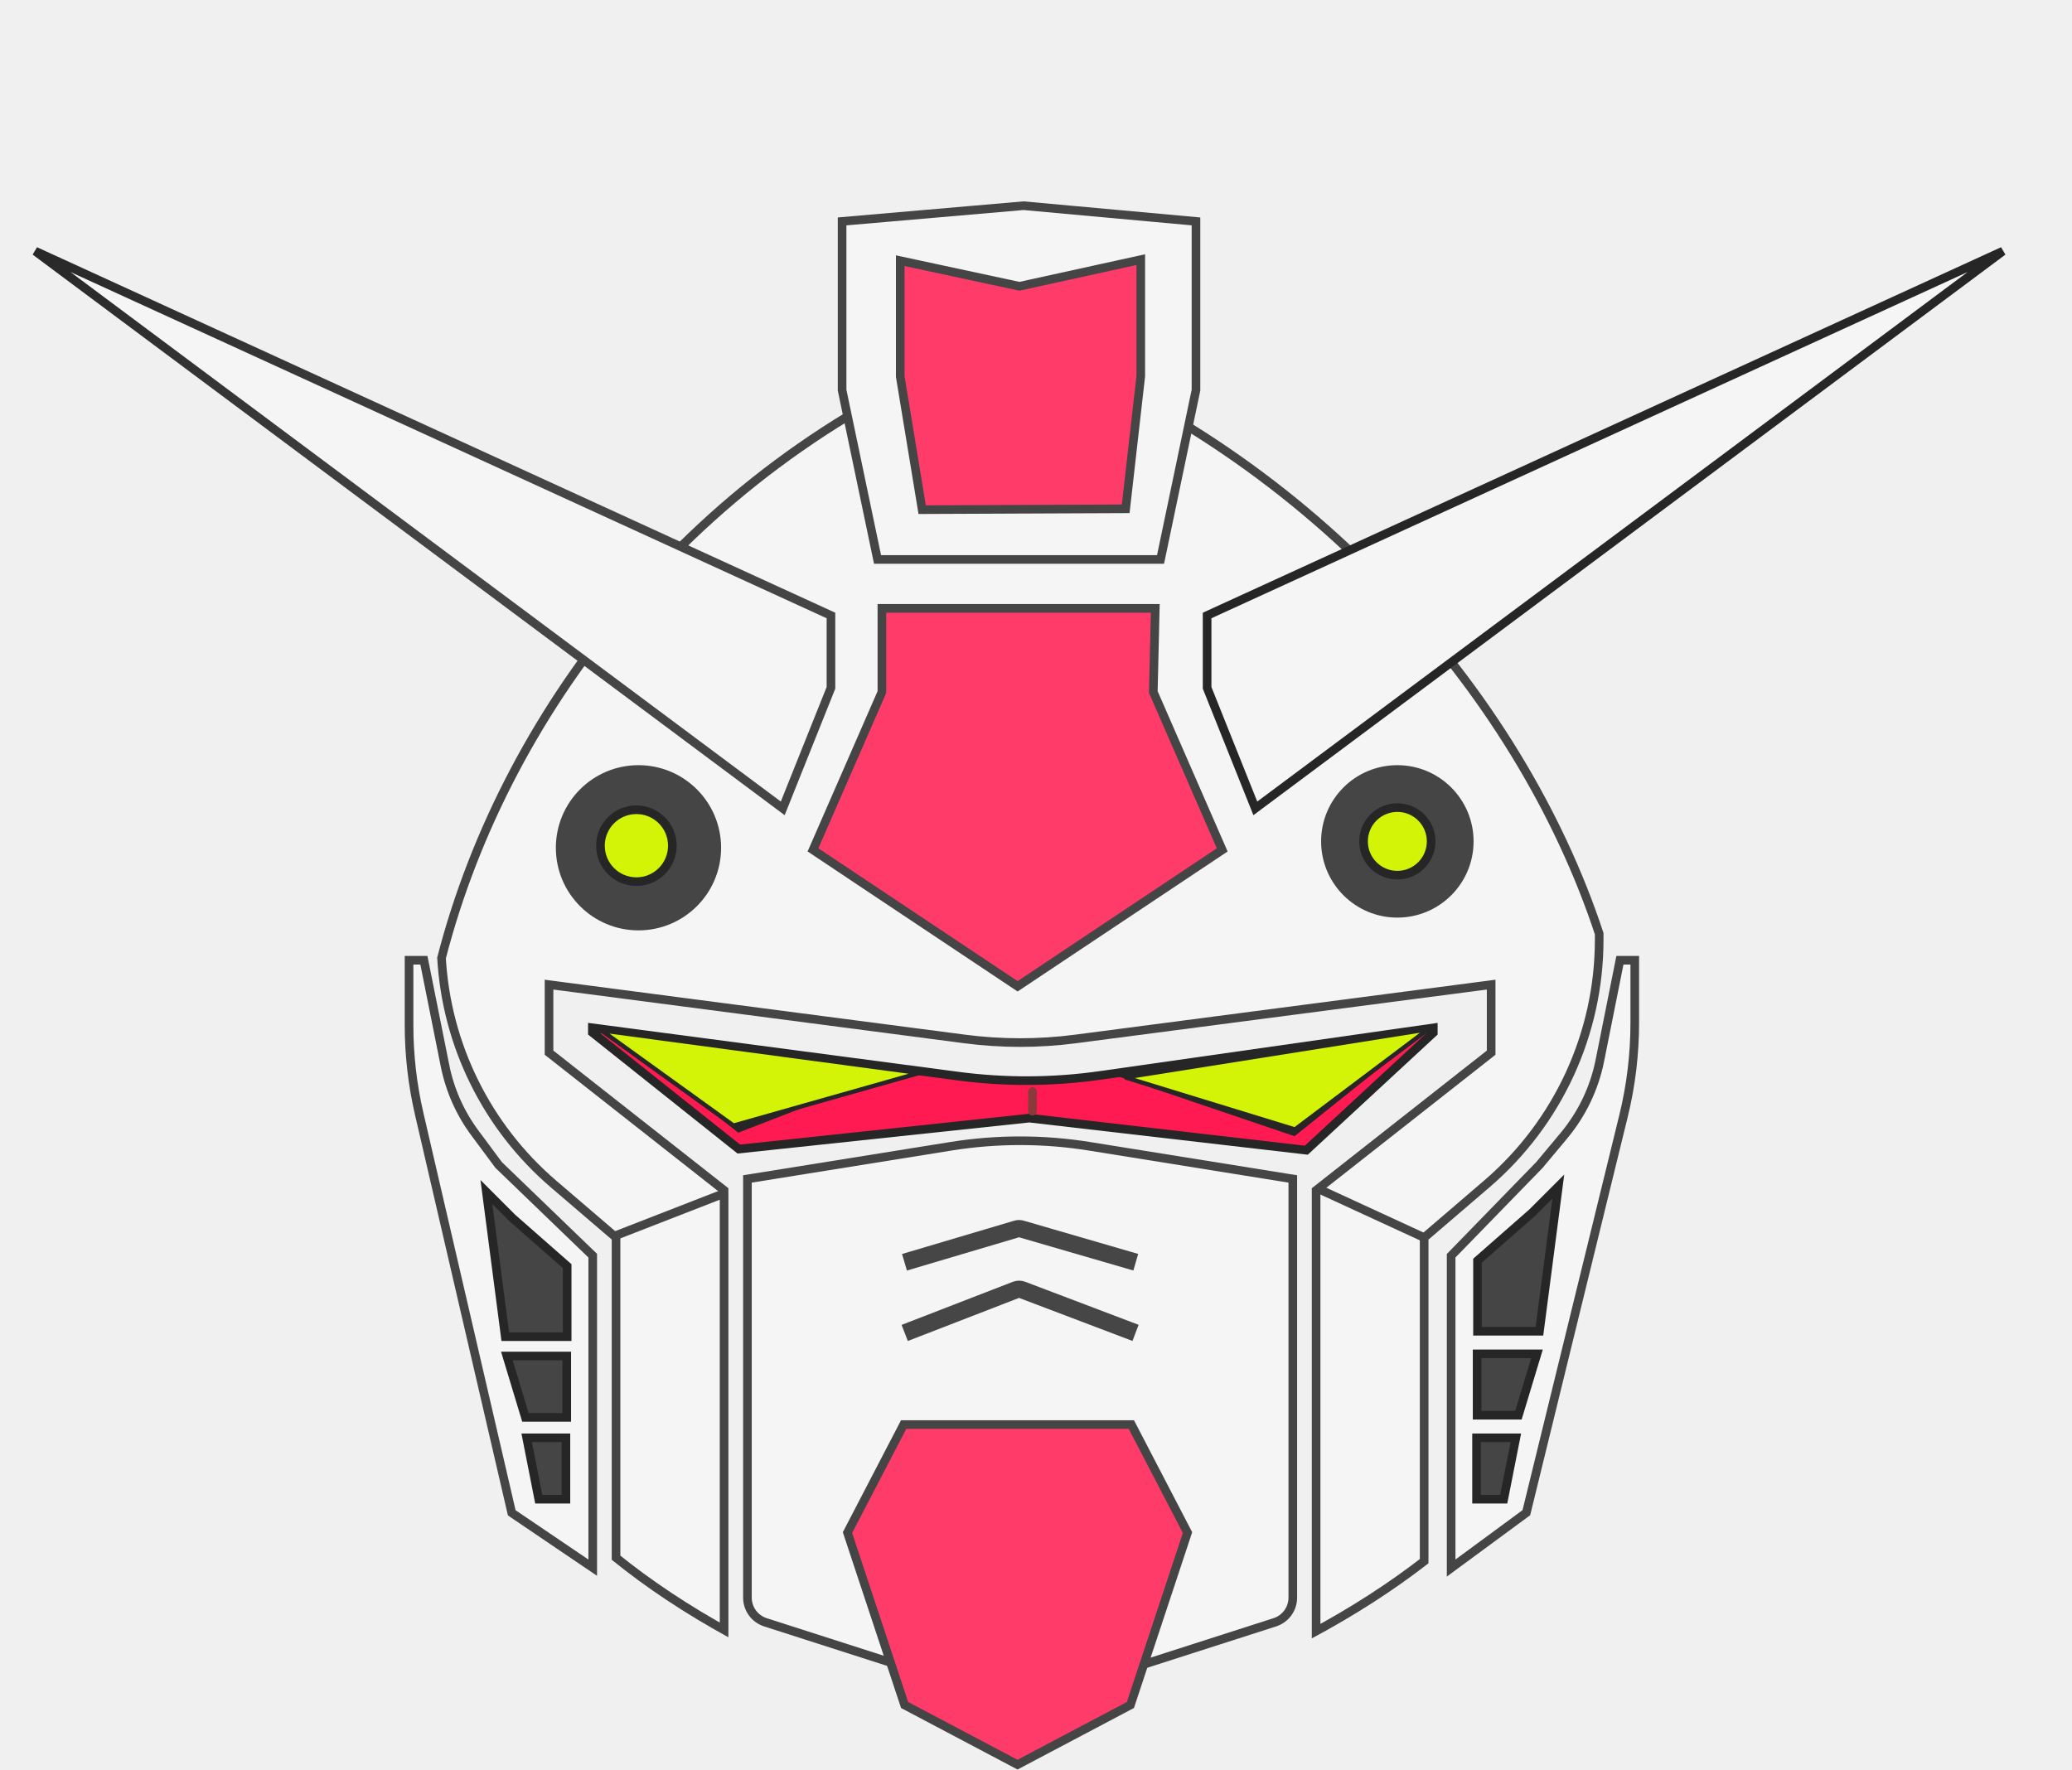
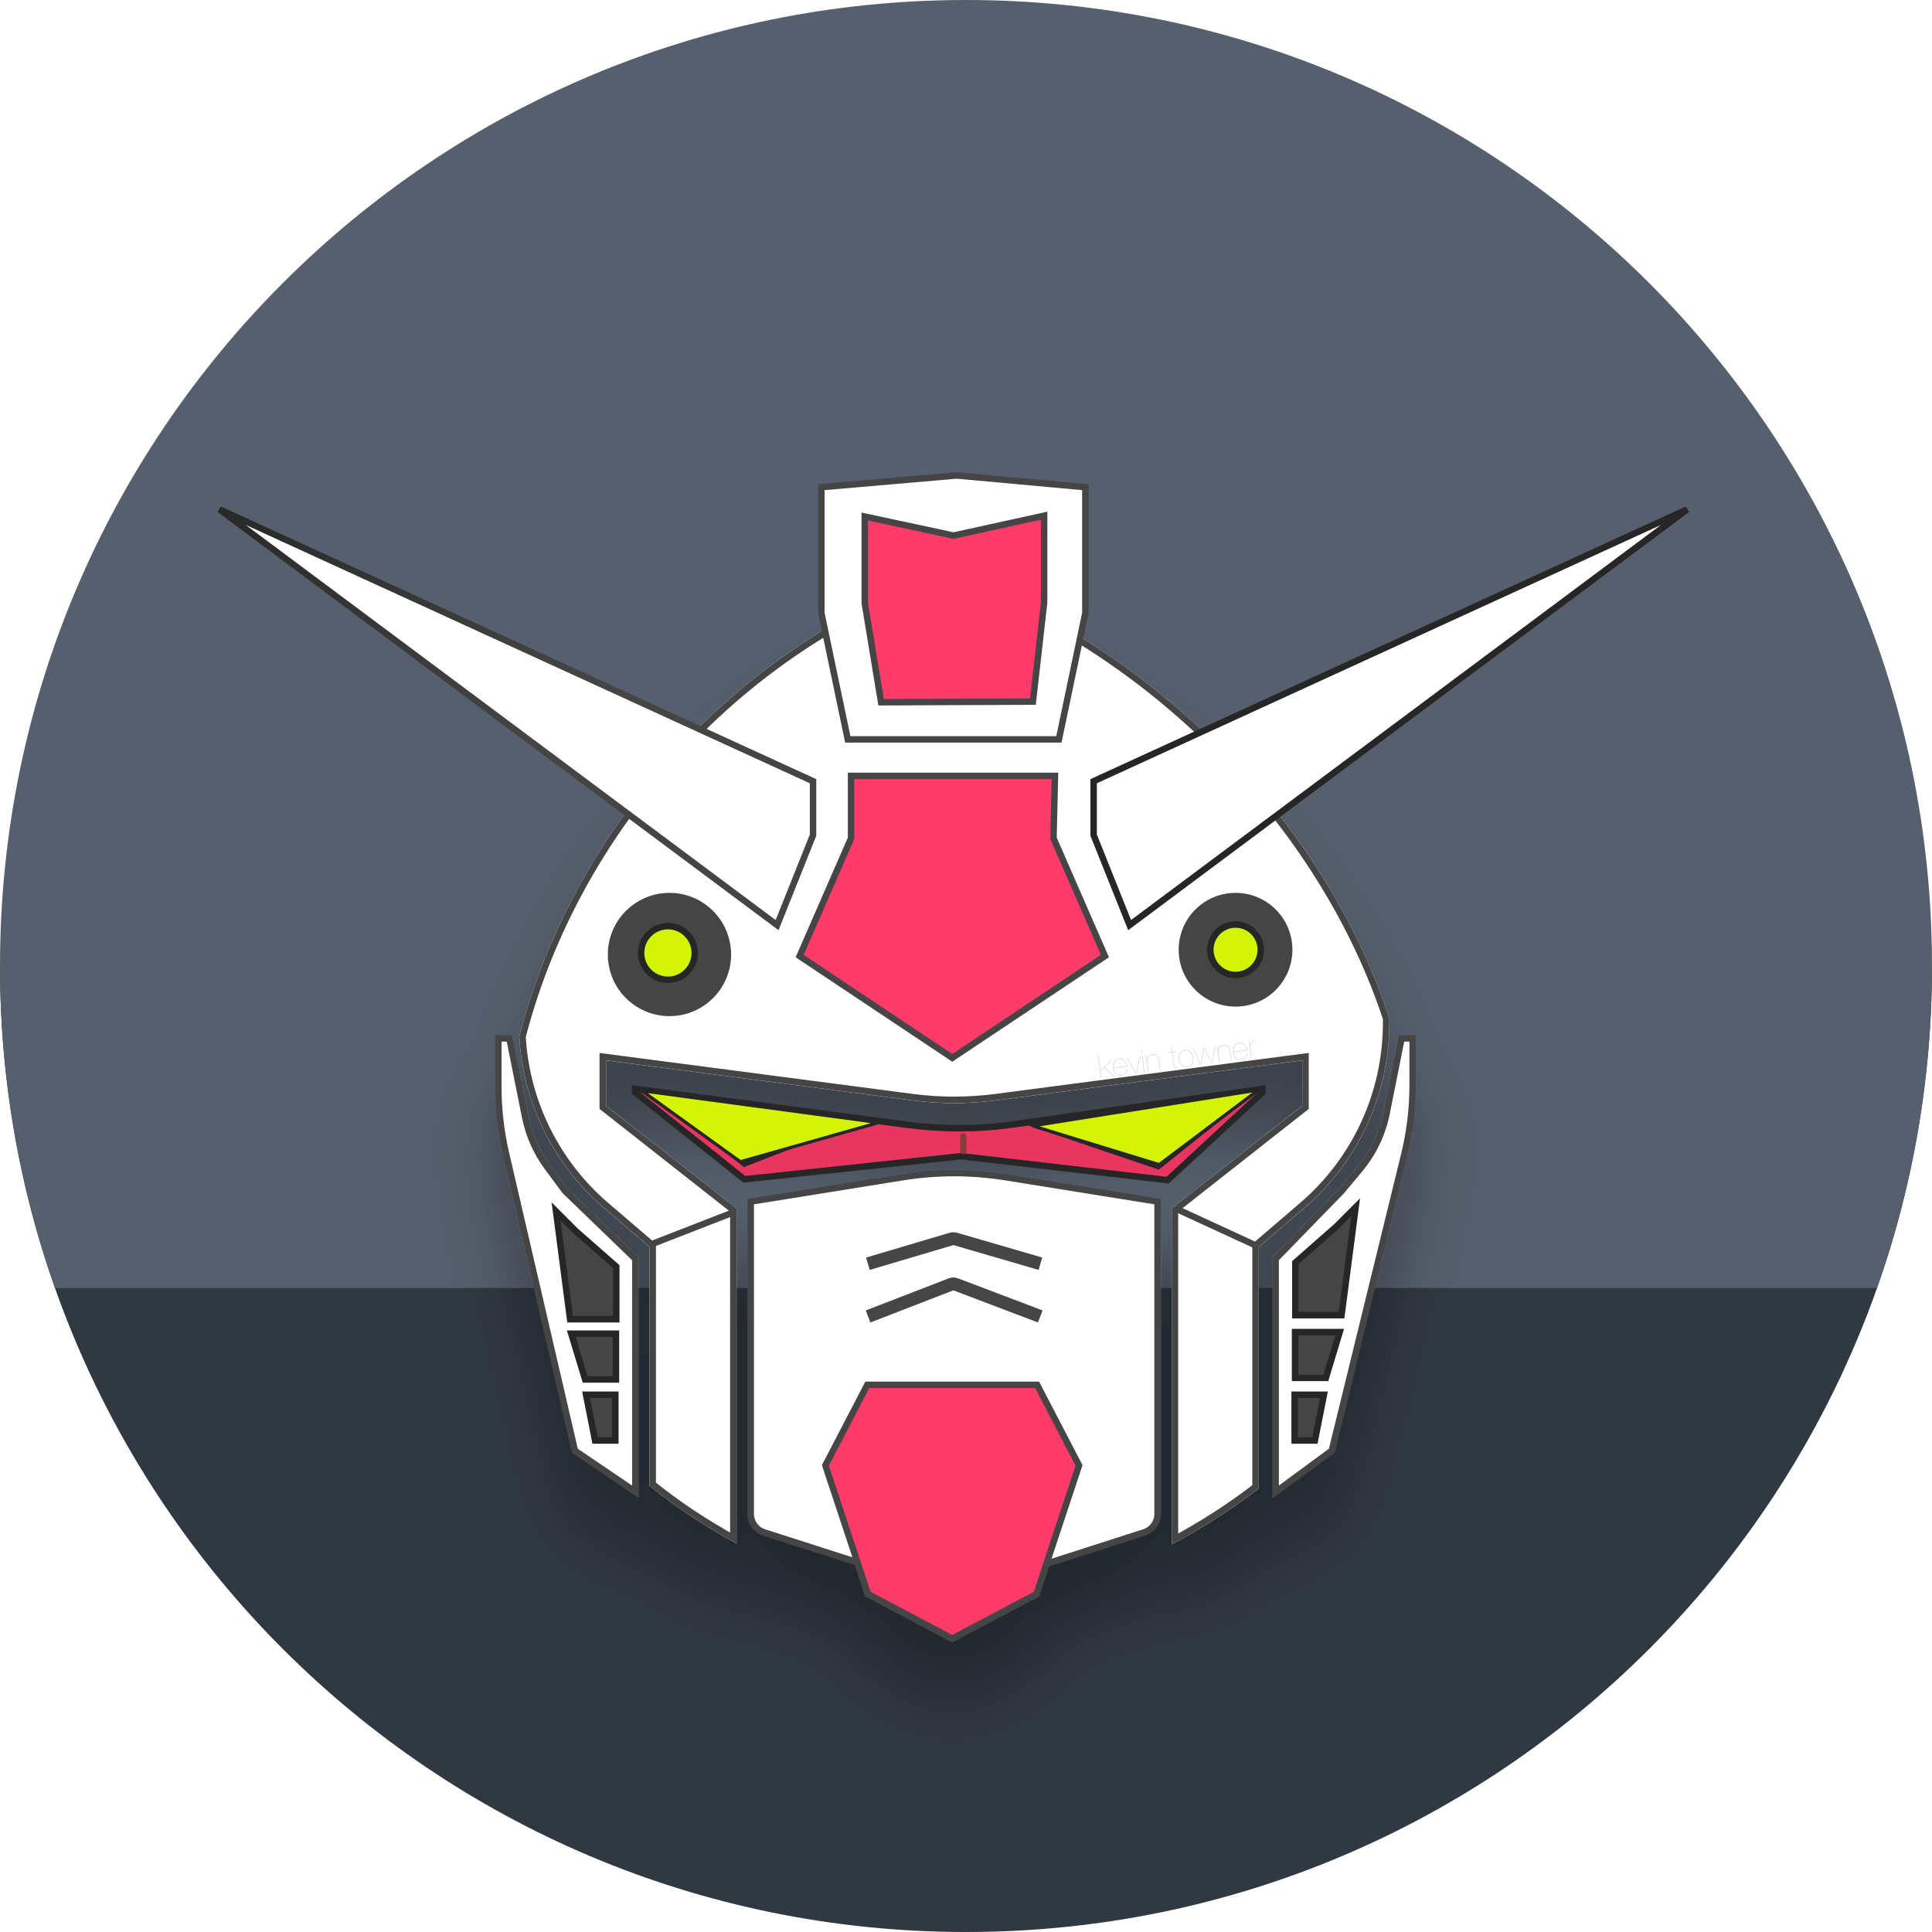
- <svg xmlns="http://www.w3.org/2000/svg" width="48" height="41" viewBox="0 0 48 41" fill="none">
-   <mask id="path-1-inside-1" fill="white">
-     <path fill-rule="evenodd" clip-rule="evenodd" d="M37.147 21.618V21.771C37.147 23.977 36.183 26.072 34.508 27.508L33.092 28.722V35.672V36.222C32.289 36.847 31.388 37.427 30.389 37.962V27.531L34.444 24.342V22.928L24.928 24.172C24.067 24.285 23.196 24.285 22.335 24.172L12.819 22.928V24.342L16.874 27.531V37.936C15.868 37.385 14.967 36.786 14.171 36.14V35.671V28.72L12.755 27.507C11.186 26.162 10.241 24.238 10.128 22.187C11.634 16.32 16.186 10.361 23.361 7.752C30.303 10.277 35.281 15.938 37.147 21.618Z" />
-   </mask>
-   <path fill-rule="evenodd" clip-rule="evenodd" d="M37.147 21.618V21.771C37.147 23.977 36.183 26.072 34.508 27.508L33.092 28.722V35.672V36.222C32.289 36.847 31.388 37.427 30.389 37.962V27.531L34.444 24.342V22.928L24.928 24.172C24.067 24.285 23.196 24.285 22.335 24.172L12.819 22.928V24.342L16.874 27.531V37.936C15.868 37.385 14.967 36.786 14.171 36.14V35.671V28.72L12.755 27.507C11.186 26.162 10.241 24.238 10.128 22.187C11.634 16.32 16.186 10.361 23.361 7.752C30.303 10.277 35.281 15.938 37.147 21.618Z" fill="#F5F5F5" />
-   <path d="M37.147 21.618H37.347V21.586L37.337 21.555L37.147 21.618ZM34.508 27.508L34.378 27.356L34.378 27.356L34.508 27.508ZM33.092 28.722L32.962 28.57L32.892 28.63V28.722H33.092ZM33.092 36.222L33.215 36.38L33.292 36.32V36.222H33.092ZM30.389 37.962H30.189V38.297L30.484 38.139L30.389 37.962ZM30.389 27.531L30.266 27.373L30.189 27.433V27.531H30.389ZM34.444 24.342L34.568 24.499L34.644 24.439V24.342H34.444ZM34.444 22.928H34.644V22.7L34.418 22.73L34.444 22.928ZM24.928 24.172L24.902 23.974L24.902 23.974L24.928 24.172ZM22.335 24.172L22.309 24.371L22.309 24.371L22.335 24.172ZM12.819 22.928L12.845 22.73L12.619 22.7V22.928H12.819ZM12.819 24.342H12.619V24.439L12.696 24.499L12.819 24.342ZM16.874 27.531H17.074V27.433L16.997 27.373L16.874 27.531ZM16.874 37.936L16.778 38.111L17.074 38.273V37.936H16.874ZM14.171 36.14H13.971V36.235L14.045 36.295L14.171 36.14ZM14.171 28.72H14.371V28.628L14.301 28.568L14.171 28.72ZM12.755 27.507L12.625 27.659L12.625 27.659L12.755 27.507ZM10.128 22.187L9.934 22.138L9.926 22.168L9.928 22.198L10.128 22.187ZM23.361 7.752L23.429 7.564L23.361 7.539L23.292 7.564L23.361 7.752ZM36.947 21.618V21.771H37.347V21.618H36.947ZM36.947 21.771C36.947 23.918 36.009 25.959 34.378 27.356L34.639 27.66C36.358 26.186 37.347 24.035 37.347 21.771H36.947ZM34.378 27.356L32.962 28.57L33.223 28.873L34.639 27.66L34.378 27.356ZM32.892 28.722V35.672H33.292V28.722H32.892ZM32.892 35.672V36.222H33.292V35.672H32.892ZM32.969 36.064C32.176 36.682 31.285 37.256 30.295 37.786L30.484 38.139C31.491 37.599 32.402 37.013 33.215 36.38L32.969 36.064ZM30.589 37.962V27.531H30.189V37.962H30.589ZM30.513 27.688L34.568 24.499L34.32 24.185L30.266 27.373L30.513 27.688ZM34.644 24.342V22.928H34.244V24.342H34.644ZM34.418 22.73L24.902 23.974L24.954 24.371L34.47 23.126L34.418 22.73ZM24.902 23.974C24.059 24.084 23.204 24.084 22.361 23.974L22.309 24.371C23.187 24.486 24.076 24.486 24.954 24.371L24.902 23.974ZM22.361 23.974L12.845 22.73L12.793 23.126L22.309 24.371L22.361 23.974ZM12.619 22.928V24.342H13.019V22.928H12.619ZM12.696 24.499L16.75 27.688L16.997 27.373L12.943 24.185L12.696 24.499ZM16.674 27.531V37.936H17.074V27.531H16.674ZM16.97 37.76C15.973 37.214 15.083 36.623 14.297 35.985L14.045 36.295C14.851 36.95 15.762 37.555 16.778 38.111L16.97 37.76ZM14.371 36.14V35.671H13.971V36.14H14.371ZM14.371 35.671V28.72H13.971V35.671H14.371ZM14.301 28.568L12.885 27.355L12.625 27.659L14.041 28.872L14.301 28.568ZM12.885 27.355C11.358 26.046 10.438 24.173 10.327 22.176L9.928 22.198C10.044 24.304 11.014 26.278 12.625 27.659L12.885 27.355ZM10.321 22.237C11.813 16.428 16.322 10.524 23.429 7.94L23.292 7.564C16.05 10.198 11.455 16.212 9.934 22.138L10.321 22.237ZM23.292 7.94C30.176 10.443 35.11 16.057 36.957 21.68L37.337 21.555C35.453 15.818 30.431 10.11 23.429 7.564L23.292 7.94Z" fill="#454545" mask="url(#path-1-inside-1)" />
-   <path d="M17.399 27.303L17.315 27.316V27.401V37.017C17.315 37.278 17.483 37.509 17.732 37.589L23.601 39.473L23.632 39.483L23.663 39.473L29.532 37.589C29.781 37.509 29.949 37.278 29.949 37.017V27.401V27.316L29.865 27.303L25.233 26.559C24.172 26.389 23.092 26.389 22.031 26.559L17.399 27.303Z" fill="#F5F5F5" stroke="#454545" stroke-width="0.2" />
-   <path d="M26.209 33.007L27.51 35.51L26.187 39.505L23.572 40.887L20.956 39.505L19.633 35.51L20.934 33.007L23.572 33.007L26.209 33.007Z" fill="#FF3B6A" stroke="#454545" stroke-width="0.2" />
-   <path d="M21.145 29.19L23.551 28.476C23.587 28.465 23.627 28.465 23.663 28.476L26.119 29.19" stroke="#464646" stroke-width="0.4" stroke-linecap="square" />
-   <path d="M21.145 30.812L23.536 29.886C23.582 29.869 23.633 29.868 23.679 29.886L26.119 30.812" stroke="#464646" stroke-width="0.4" stroke-linecap="square" />
-   <path d="M13.731 29.137V29.094L13.7 29.064L11.552 26.993L11.003 26.254C10.659 25.791 10.422 25.258 10.309 24.692L9.836 22.329L9.82 22.249H9.738H9.576H9.476V22.349V23.752C9.476 24.444 9.555 25.133 9.711 25.807L11.846 35.013L11.855 35.051L11.887 35.074L13.574 36.217L13.731 36.323V36.135V29.137Z" fill="#F5F5F5" stroke="#454545" stroke-width="0.2" />
-   <path d="M12.172 32.841L11.742 31.419H13.129V32.841H12.172Z" fill="#454545" stroke="#262626" stroke-width="0.2" />
-   <path d="M11.705 30.971L11.268 27.62L11.871 28.223L11.871 28.223L11.876 28.227L12.524 28.797L13.139 29.337V30.971H11.705Z" fill="#454545" stroke="#262626" stroke-width="0.2" />
-   <path d="M12.481 34.737L12.201 33.315H13.11V34.737H12.481Z" fill="#454545" stroke="#262626" stroke-width="0.2" />
-   <path d="M33.617 29.137V29.096L33.645 29.067L35.663 26.992L36.233 26.309C36.649 25.809 36.934 25.214 37.062 24.576L37.511 22.329L37.527 22.249H37.609H37.771H37.871V22.349V23.695C37.871 24.425 37.784 25.152 37.61 25.86L35.368 35.014L35.359 35.05L35.33 35.071L33.776 36.215L33.617 36.332V36.135V29.137Z" fill="#F5F5F5" stroke="#454545" stroke-width="0.2" />
-   <path d="M35.176 32.791L35.606 31.369H34.219V32.791H35.176Z" fill="#454545" stroke="#262626" stroke-width="0.2" />
-   <path d="M35.663 30.845L36.1 27.493L35.497 28.096L35.497 28.096L35.492 28.1L34.228 29.21V30.845H35.663Z" fill="#454545" stroke="#262626" stroke-width="0.2" />
-   <path d="M34.835 34.737L35.116 33.315H34.206V34.737H34.835Z" fill="#454545" stroke="#262626" stroke-width="0.2" />
-   <circle cx="14.791" cy="19.643" r="1.914" fill="#454545" />
-   <circle cx="14.743" cy="19.595" r="0.833" fill="#D3F406" stroke="#262626" stroke-width="0.2" />
-   <circle cx="32.371" cy="19.495" r="1.766" fill="#454545" />
-   <circle cx="32.371" cy="19.495" r="0.783" fill="#D3F406" stroke="#262626" stroke-width="0.2" />
-   <path d="M23.855 25.908L23.844 25.907L23.833 25.908L17.116 26.624L13.723 23.922V23.814L22.194 24.934C23.289 25.079 24.398 25.073 25.491 24.917L33.204 23.816L33.204 23.927L30.262 26.65L23.855 25.908Z" fill="#FF1A51" stroke="#262626" stroke-width="0.2" />
-   <path d="M14.021 23.794L21.019 24.727L17.102 26.245L14.021 23.794Z" fill="#262626" />
-   <path d="M33.234 23.727L25.806 24.908L29.989 26.326L33.234 23.727Z" fill="#262626" />
-   <path d="M16.992 26.08L13.93 23.873L21.292 24.861L16.992 26.08Z" fill="#D3F406" stroke="#262626" stroke-width="0.1" />
-   <path d="M29.999 26.17L33.084 23.848L26.067 24.963L29.999 26.17Z" fill="#D3F406" stroke="#262626" stroke-width="0.1" />
-   <line x1="23.918" y1="25.293" x2="23.918" y2="25.747" stroke="#893A3A" stroke-width="0.2" stroke-linecap="round" />
-   <path d="M20.43 14.096L23.574 14.096L26.763 14.096L26.718 16.012L26.717 16.034L26.726 16.054L28.314 19.692L23.574 22.853L18.834 19.692L20.422 16.054L20.43 16.035V16.014V14.096Z" fill="#FF3B6A" stroke="#454545" stroke-width="0.2" />
-   <path d="M19.25 15.937L18.133 18.73L0.816 5.819L19.25 14.261L19.25 15.937Z" fill="#F5F5F5" stroke="url(#paint0_linear)" stroke-width="0.2" />
-   <path d="M27.964 15.937L29.081 18.73L46.398 5.819L27.964 14.261L27.964 15.937Z" fill="#F5F5F5" stroke="url(#paint1_linear)" stroke-width="0.2" />
-   <path d="M27.706 9.04L26.885 12.963H20.329L19.508 9.04V5.13L23.712 4.766L27.706 5.13V9.04Z" fill="#F5F5F5" stroke="#454545" stroke-width="0.2" />
-   <path d="M20.855 8.725L20.855 6.04L23.591 6.628L23.613 6.633L23.635 6.629L26.427 6.016L26.427 8.716L26.078 11.789L21.363 11.809L20.855 8.725Z" fill="#FF3B6A" stroke="#454545" stroke-width="0.2" stroke-linecap="round" />
-   <path d="M14.3 28.614L16.7 27.68" stroke="#454545" stroke-width="0.2" stroke-linecap="square" />
-   <path d="M32.86 28.614L30.66 27.6" stroke="#454545" stroke-width="0.2" stroke-linecap="square" />
+ <svg xmlns="http://www.w3.org/2000/svg" width="60" height="60" viewBox="0 0 60 60" fill="none">
+   <rect width="60" height="60" fill="white" />
+   <path fill-rule="evenodd" clip-rule="evenodd" d="M30 60C46.569 60 60 46.569 60 30H0C0 46.569 13.431 60 30 60Z" fill="#303841" />
+   <path fill-rule="evenodd" clip-rule="evenodd" d="M58.293 40C59.398 36.872 60 33.506 60 30C60 13.431 46.569 0 30 0C13.431 0 0 13.431 0 30C0 33.506 0.602 36.872 1.707 40H58.293Z" fill="#565F6D" />
+   <g filter="url(#filter0_d)">
+     <mask id="path-3-inside-1" fill="white">
+       <path fill-rule="evenodd" clip-rule="evenodd" d="M43.147 31.618V31.771C43.147 33.977 42.183 36.072 40.508 37.508L39.092 38.722V45.672V46.222C38.289 46.847 37.388 47.427 36.389 47.962V37.531L40.444 34.342V32.928L30.928 34.172C30.067 34.285 29.196 34.285 28.335 34.172L18.819 32.928V34.342L22.874 37.531V47.936C21.868 47.385 20.967 46.786 20.171 46.14V45.671V38.72L18.755 37.507C17.186 36.162 16.241 34.238 16.128 32.187C17.634 26.32 22.186 20.361 29.361 17.752C36.303 20.277 41.281 25.938 43.147 31.618Z" />
+     </mask>
+     <path fill-rule="evenodd" clip-rule="evenodd" d="M43.147 31.618V31.771C43.147 33.977 42.183 36.072 40.508 37.508L39.092 38.722V45.672V46.222C38.289 46.847 37.388 47.427 36.389 47.962V37.531L40.444 34.342V32.928L30.928 34.172C30.067 34.285 29.196 34.285 28.335 34.172L18.819 32.928V34.342L22.874 37.531V47.936C21.868 47.385 20.967 46.786 20.171 46.14V45.671V38.72L18.755 37.507C17.186 36.162 16.241 34.238 16.128 32.187C17.634 26.32 22.186 20.361 29.361 17.752C36.303 20.277 41.281 25.938 43.147 31.618Z" fill="white" />
+     <path d="M43.147 31.618H43.347V31.586L43.337 31.555L43.147 31.618ZM40.508 37.508L40.378 37.356L40.378 37.356L40.508 37.508ZM39.092 38.722L38.962 38.57L38.892 38.63V38.722H39.092ZM39.092 46.222L39.215 46.38L39.292 46.32V46.222H39.092ZM36.389 47.962H36.189V48.297L36.484 48.139L36.389 47.962ZM36.389 37.531L36.266 37.373L36.189 37.434V37.531H36.389ZM40.444 34.342L40.568 34.499L40.644 34.439V34.342H40.444ZM40.444 32.928H40.644V32.7L40.418 32.73L40.444 32.928ZM30.928 34.172L30.902 33.974L30.902 33.974L30.928 34.172ZM28.335 34.172L28.309 34.371L28.309 34.371L28.335 34.172ZM18.819 32.928L18.845 32.73L18.619 32.7V32.928H18.819ZM18.819 34.342H18.619V34.439L18.696 34.499L18.819 34.342ZM22.874 37.531H23.074V37.434L22.997 37.373L22.874 37.531ZM22.874 47.936L22.778 48.111L23.074 48.273V47.936H22.874ZM20.171 46.14H19.971V46.235L20.045 46.295L20.171 46.14ZM20.171 38.72H20.371V38.628L20.301 38.568L20.171 38.72ZM18.755 37.507L18.625 37.658L18.625 37.658L18.755 37.507ZM16.128 32.187L15.934 32.138L15.926 32.168L15.928 32.199L16.128 32.187ZM29.361 17.752L29.429 17.564L29.361 17.539L29.292 17.564L29.361 17.752ZM42.947 31.618V31.771H43.347V31.618H42.947ZM42.947 31.771C42.947 33.918 42.009 35.959 40.378 37.356L40.639 37.66C42.358 36.186 43.347 34.035 43.347 31.771H42.947ZM40.378 37.356L38.962 38.57L39.223 38.873L40.639 37.66L40.378 37.356ZM38.892 38.722V45.672H39.292V38.722H38.892ZM38.892 45.672V46.222H39.292V45.672H38.892ZM38.969 46.064C38.176 46.682 37.285 47.256 36.295 47.786L36.484 48.139C37.491 47.599 38.402 47.013 39.215 46.38L38.969 46.064ZM36.589 47.962V37.531H36.189V47.962H36.589ZM36.513 37.688L40.568 34.499L40.32 34.185L36.266 37.373L36.513 37.688ZM40.644 34.342V32.928H40.244V34.342H40.644ZM40.418 32.73L30.902 33.974L30.954 34.371L40.47 33.126L40.418 32.73ZM30.902 33.974C30.059 34.084 29.204 34.084 28.361 33.974L28.309 34.371C29.187 34.486 30.076 34.486 30.954 34.371L30.902 33.974ZM28.361 33.974L18.845 32.73L18.793 33.126L28.309 34.371L28.361 33.974ZM18.619 32.928V34.342H19.019V32.928H18.619ZM18.696 34.499L22.75 37.688L22.997 37.373L18.943 34.185L18.696 34.499ZM22.674 37.531V47.936H23.074V37.531H22.674ZM22.97 47.76C21.973 47.214 21.083 46.623 20.297 45.985L20.045 46.295C20.851 46.95 21.762 47.555 22.778 48.111L22.97 47.76ZM20.371 46.14V45.671H19.971V46.14H20.371ZM20.371 45.671V38.72H19.971V45.671H20.371ZM20.301 38.568L18.885 37.355L18.625 37.658L20.041 38.872L20.301 38.568ZM18.885 37.355C17.358 36.046 16.438 34.173 16.327 32.176L15.928 32.199C16.044 34.304 17.015 36.278 18.625 37.658L18.885 37.355ZM16.321 32.237C17.813 26.428 22.322 20.524 29.429 17.94L29.292 17.564C22.05 20.198 17.455 26.212 15.934 32.138L16.321 32.237ZM29.292 17.94C36.176 20.443 41.11 26.057 42.957 31.68L43.337 31.555C41.453 25.818 36.431 20.11 29.429 17.564L29.292 17.94Z" fill="#454545" mask="url(#path-3-inside-1)" />
+     <path d="M23.399 37.303L23.315 37.316V37.401V47.017C23.315 47.278 23.483 47.509 23.732 47.589L29.601 49.473L29.632 49.483L29.663 49.473L35.532 47.589C35.781 47.509 35.949 47.278 35.949 47.017V37.401V37.316L35.865 37.303L31.233 36.559C30.172 36.389 29.092 36.389 28.031 36.559L23.399 37.303Z" fill="white" stroke="#454545" stroke-width="0.2" />
+     <path d="M32.209 43.007L33.51 45.51L32.187 49.505L29.572 50.887L26.956 49.505L25.633 45.51L26.934 43.007L29.572 43.007L32.209 43.007Z" fill="#FF3B6A" stroke="#454545" stroke-width="0.2" />
+     <path d="M27.145 39.19L29.551 38.476C29.587 38.465 29.627 38.465 29.663 38.475L32.119 39.19" stroke="#464646" stroke-width="0.4" stroke-linecap="square" />
+     <path d="M27.145 40.812L29.536 39.886C29.582 39.869 29.633 39.868 29.679 39.886L32.119 40.812" stroke="#464646" stroke-width="0.4" stroke-linecap="square" />
+     <path d="M19.731 39.136V39.094L19.7 39.065L17.552 36.993L17.003 36.254C16.659 35.791 16.422 35.258 16.309 34.692L15.836 32.329L15.82 32.249H15.738H15.576H15.476V32.349V33.752C15.476 34.444 15.555 35.133 15.711 35.807L17.846 45.013L17.855 45.051L17.887 45.074L19.574 46.217L19.731 46.323V46.135V39.136Z" fill="white" stroke="#454545" stroke-width="0.2" />
+     <path d="M18.172 42.841L17.741 41.419H19.129V42.841H18.172Z" fill="#454545" stroke="#262626" stroke-width="0.2" />
+     <path d="M17.705 40.971L17.268 37.62L17.871 38.223L17.871 38.223L17.876 38.227L18.524 38.797L19.139 39.337V40.971H17.705Z" fill="#454545" stroke="#262626" stroke-width="0.2" />
+     <path d="M18.481 44.737L18.201 43.315H19.11V44.737H18.481Z" fill="#454545" stroke="#262626" stroke-width="0.2" />
+     <path d="M39.617 39.136V39.096L39.645 39.067L41.663 36.992L42.233 36.309C42.649 35.809 42.934 35.214 43.062 34.576L43.511 32.329L43.527 32.249H43.609H43.771H43.871V32.349V33.695C43.871 34.425 43.784 35.152 43.61 35.86L41.368 45.014L41.359 45.05L41.33 45.071L39.776 46.215L39.617 46.332V46.135V39.136Z" fill="white" stroke="#454545" stroke-width="0.2" />
+     <path d="M41.176 42.791L41.606 41.369H40.219V42.791H41.176Z" fill="#454545" stroke="#262626" stroke-width="0.2" />
+     <path d="M41.663 40.844L42.1 37.493L41.497 38.096L41.497 38.096L41.492 38.1L40.228 39.211V40.844H41.663Z" fill="#454545" stroke="#262626" stroke-width="0.2" />
+     <path d="M40.835 44.737L41.116 43.315H40.206V44.737H40.835Z" fill="#454545" stroke="#262626" stroke-width="0.2" />
+   </g>
+   <circle cx="20.791" cy="29.643" r="1.914" fill="#454545" />
+   <circle cx="20.743" cy="29.595" r="0.833" fill="#D3F406" stroke="#262626" stroke-width="0.2" />
+   <circle cx="38.371" cy="29.495" r="1.766" fill="#454545" />
+   <circle cx="38.371" cy="29.495" r="0.783" fill="#D3F406" stroke="#262626" stroke-width="0.2" />
+   <path d="M29.855 35.908L29.844 35.907L29.833 35.908L23.116 36.624L19.723 33.922V33.814L28.194 34.934C29.289 35.079 30.398 35.074 31.491 34.917L39.204 33.816L39.204 33.927L36.262 36.65L29.855 35.908Z" fill="#E93661" stroke="#262626" stroke-width="0.2" />
+   <path d="M20.021 33.794L27.019 34.727L23.102 36.245L20.021 33.794Z" fill="#262626" />
+   <path d="M39.234 33.727L31.806 34.908L35.989 36.325L39.234 33.727Z" fill="#262626" />
+   <path d="M22.992 36.08L19.93 33.873L27.292 34.861L22.992 36.08Z" fill="#D3F406" stroke="#262626" stroke-width="0.1" />
+   <path d="M35.999 36.17L39.084 33.848L32.067 34.963L35.999 36.17Z" fill="#D3F406" stroke="#262626" stroke-width="0.1" />
+   <line x1="29.918" y1="35.293" x2="29.918" y2="35.746" stroke="#893A3A" stroke-width="0.2" stroke-linecap="round" />
+   <path d="M26.43 24.096L29.574 24.096L32.763 24.096L32.718 26.012L32.717 26.034L32.726 26.054L34.314 29.692L29.574 32.853L24.834 29.692L26.422 26.054L26.43 26.035V26.014V24.096Z" fill="#FF3B6A" stroke="#454545" stroke-width="0.2" />
+   <path d="M25.25 25.937L24.133 28.73L6.816 15.819L25.25 24.261L25.25 25.937Z" fill="white" stroke="url(#paint0_linear)" stroke-width="0.2" />
+   <path d="M33.964 25.937L35.081 28.73L52.398 15.819L33.964 24.261L33.964 25.937Z" fill="white" stroke="url(#paint1_linear)" stroke-width="0.2" />
+   <path d="M25.508 19.041V15.13L29.712 14.766L33.706 15.13V19.041L32.885 22.963H26.329L25.508 19.041Z" fill="white" stroke="#454545" stroke-width="0.2" />
+   <path d="M26.855 18.725L26.855 16.041L29.591 16.628L29.613 16.633L29.635 16.628L32.426 16.015L32.426 18.716L32.078 21.789L27.363 21.809L26.855 18.725Z" fill="#FF3B6A" stroke="#454545" stroke-width="0.2" stroke-linecap="round" />
+   <path d="M20.3 38.614L22.7 37.68" stroke="#454545" stroke-width="0.2" stroke-linecap="square" />
+   <path d="M38.86 38.614L36.66 37.6" stroke="#454545" stroke-width="0.2" stroke-linecap="square" />
+   <path d="M34.181 33.289L34.299 33.163L34.578 33.432L34.604 33.428L34.312 33.147L34.52 32.921L34.491 32.925L34.178 33.264L34.113 32.774L34.093 32.776L34.187 33.484L34.207 33.481L34.181 33.289ZM34.584 33.176L35.011 33.119C35.007 33.084 34.999 33.051 34.986 33.02C34.974 32.988 34.957 32.961 34.935 32.939C34.914 32.916 34.888 32.899 34.857 32.888C34.826 32.876 34.791 32.873 34.752 32.878C34.723 32.882 34.696 32.892 34.671 32.907C34.645 32.923 34.624 32.943 34.606 32.969C34.589 32.995 34.576 33.024 34.568 33.059C34.56 33.094 34.558 33.132 34.564 33.175C34.569 33.212 34.578 33.247 34.591 33.279C34.604 33.31 34.621 33.337 34.642 33.359C34.663 33.38 34.688 33.396 34.718 33.405C34.748 33.415 34.783 33.417 34.822 33.411C34.88 33.403 34.927 33.38 34.962 33.343C34.998 33.304 35.015 33.255 35.014 33.194L34.995 33.197C34.993 33.254 34.977 33.3 34.945 33.333C34.914 33.365 34.871 33.385 34.818 33.392C34.782 33.397 34.75 33.395 34.723 33.386C34.696 33.376 34.674 33.362 34.655 33.342C34.636 33.322 34.621 33.298 34.609 33.27C34.598 33.242 34.59 33.21 34.584 33.176ZM34.988 33.102L34.582 33.156C34.579 33.12 34.581 33.087 34.589 33.057C34.596 33.027 34.608 33.001 34.623 32.979C34.638 32.956 34.657 32.938 34.68 32.924C34.703 32.91 34.728 32.902 34.756 32.898C34.789 32.894 34.819 32.896 34.846 32.905C34.873 32.914 34.896 32.927 34.915 32.946C34.935 32.965 34.951 32.988 34.963 33.016C34.976 33.042 34.984 33.071 34.988 33.102ZM35.394 32.805L35.277 33.319L35.275 33.319L35.013 32.856L34.99 32.859L35.267 33.34L35.292 33.337L35.416 32.802L35.394 32.805ZM35.466 32.696L35.453 32.595L35.433 32.598L35.446 32.698L35.466 32.696ZM35.547 33.303L35.479 32.794L35.459 32.796L35.527 33.306L35.547 33.303ZM35.588 32.779L35.656 33.289L35.675 33.286L35.637 32.998C35.633 32.969 35.634 32.941 35.638 32.915C35.643 32.888 35.651 32.864 35.664 32.843C35.677 32.821 35.694 32.803 35.716 32.788C35.738 32.773 35.764 32.764 35.794 32.76C35.816 32.757 35.837 32.758 35.857 32.761C35.877 32.765 35.896 32.773 35.912 32.784C35.929 32.796 35.944 32.811 35.955 32.831C35.966 32.851 35.974 32.875 35.978 32.905L36.022 33.24L36.042 33.237L35.997 32.899C35.993 32.87 35.985 32.844 35.973 32.823C35.961 32.801 35.946 32.783 35.928 32.77C35.91 32.757 35.889 32.747 35.865 32.742C35.843 32.737 35.818 32.736 35.791 32.74C35.766 32.743 35.744 32.75 35.724 32.76C35.705 32.769 35.688 32.781 35.674 32.796C35.66 32.811 35.649 32.827 35.641 32.845C35.633 32.863 35.628 32.882 35.626 32.902L35.624 32.902L35.608 32.776L35.588 32.779ZM36.416 32.689L36.532 32.674L36.529 32.654L36.414 32.669L36.392 32.509L36.373 32.511L36.394 32.672L36.301 32.684L36.303 32.704L36.397 32.692L36.449 33.086C36.454 33.123 36.465 33.147 36.483 33.158C36.501 33.169 36.522 33.173 36.545 33.17C36.56 33.168 36.571 33.167 36.576 33.165C36.581 33.164 36.587 33.162 36.593 33.161L36.591 33.141C36.587 33.143 36.582 33.145 36.574 33.146C36.566 33.147 36.557 33.149 36.547 33.15C36.539 33.151 36.532 33.152 36.523 33.152C36.515 33.152 36.508 33.149 36.5 33.145C36.493 33.141 36.486 33.133 36.48 33.123C36.475 33.113 36.471 33.099 36.468 33.08L36.416 32.689ZM36.625 32.9C36.621 32.869 36.621 32.837 36.626 32.806C36.631 32.776 36.641 32.748 36.656 32.723C36.671 32.697 36.69 32.676 36.714 32.659C36.739 32.641 36.768 32.63 36.803 32.626C36.836 32.621 36.867 32.624 36.895 32.635C36.923 32.645 36.948 32.66 36.968 32.681C36.989 32.701 37.006 32.726 37.019 32.754C37.032 32.783 37.041 32.813 37.045 32.845C37.049 32.877 37.048 32.909 37.043 32.94C37.039 32.971 37.029 32.999 37.014 33.024C36.999 33.049 36.98 33.07 36.955 33.088C36.931 33.104 36.902 33.115 36.868 33.119C36.834 33.124 36.803 33.121 36.775 33.112C36.747 33.101 36.723 33.086 36.702 33.066C36.681 33.045 36.664 33.02 36.651 32.992C36.638 32.963 36.63 32.933 36.625 32.9ZM36.606 32.903C36.61 32.938 36.62 32.971 36.634 33.002C36.648 33.033 36.666 33.059 36.689 33.081C36.712 33.102 36.739 33.119 36.769 33.13C36.799 33.14 36.833 33.143 36.87 33.138C36.908 33.133 36.94 33.122 36.966 33.103C36.993 33.085 37.014 33.062 37.03 33.035C37.046 33.008 37.057 32.978 37.063 32.945C37.069 32.911 37.069 32.877 37.065 32.842C37.06 32.807 37.05 32.774 37.036 32.744C37.022 32.713 37.004 32.686 36.98 32.664C36.958 32.643 36.932 32.626 36.901 32.616C36.871 32.604 36.837 32.601 36.8 32.606C36.762 32.611 36.73 32.623 36.704 32.642C36.678 32.66 36.656 32.683 36.639 32.71C36.623 32.737 36.613 32.767 36.607 32.801C36.601 32.834 36.601 32.868 36.606 32.903ZM37.725 32.495L37.636 33.005L37.634 33.005L37.412 32.536L37.381 32.541L37.289 33.051L37.287 33.051L37.07 32.582L37.051 32.584L37.276 33.073L37.304 33.069L37.399 32.559L37.401 32.558L37.624 33.027L37.65 33.023L37.745 32.492L37.725 32.495ZM37.791 32.486L37.859 32.996L37.879 32.993L37.84 32.705C37.837 32.676 37.837 32.648 37.841 32.622C37.846 32.595 37.855 32.571 37.867 32.55C37.88 32.528 37.898 32.51 37.919 32.495C37.941 32.48 37.967 32.471 37.997 32.467C38.019 32.464 38.04 32.464 38.06 32.468C38.081 32.472 38.099 32.479 38.116 32.491C38.133 32.502 38.147 32.518 38.158 32.538C38.169 32.557 38.177 32.582 38.181 32.612L38.226 32.947L38.245 32.944L38.2 32.606C38.197 32.576 38.188 32.551 38.176 32.53C38.164 32.508 38.149 32.49 38.131 32.477C38.113 32.464 38.092 32.454 38.069 32.449C38.046 32.444 38.021 32.443 37.995 32.447C37.97 32.45 37.947 32.457 37.928 32.467C37.908 32.476 37.891 32.488 37.877 32.503C37.864 32.517 37.853 32.534 37.844 32.552C37.837 32.569 37.832 32.589 37.83 32.609L37.828 32.609L37.811 32.483L37.791 32.486ZM38.311 32.68L38.737 32.623C38.734 32.588 38.726 32.555 38.713 32.524C38.701 32.492 38.684 32.465 38.662 32.443C38.641 32.42 38.615 32.403 38.584 32.392C38.553 32.38 38.518 32.377 38.478 32.383C38.45 32.386 38.423 32.396 38.398 32.411C38.372 32.427 38.351 32.448 38.333 32.474C38.316 32.499 38.303 32.529 38.295 32.563C38.286 32.598 38.285 32.637 38.291 32.679C38.296 32.717 38.305 32.751 38.318 32.783C38.331 32.815 38.348 32.841 38.369 32.863C38.39 32.885 38.415 32.9 38.445 32.91C38.475 32.919 38.51 32.921 38.549 32.915C38.607 32.907 38.654 32.884 38.69 32.847C38.725 32.809 38.742 32.759 38.741 32.699L38.722 32.701C38.721 32.759 38.704 32.804 38.672 32.837C38.641 32.869 38.598 32.889 38.545 32.896C38.508 32.901 38.477 32.899 38.45 32.89C38.423 32.88 38.401 32.866 38.382 32.846C38.363 32.827 38.348 32.803 38.336 32.775C38.325 32.746 38.316 32.715 38.311 32.68ZM38.715 32.606L38.309 32.66C38.306 32.624 38.308 32.592 38.316 32.562C38.323 32.532 38.334 32.506 38.35 32.483C38.365 32.461 38.385 32.442 38.407 32.428C38.43 32.415 38.455 32.406 38.483 32.402C38.516 32.398 38.546 32.4 38.573 32.409C38.599 32.418 38.623 32.432 38.642 32.451C38.662 32.469 38.678 32.492 38.69 32.52C38.703 32.546 38.711 32.575 38.715 32.606ZM38.87 32.861L38.832 32.573C38.828 32.545 38.828 32.517 38.833 32.49C38.837 32.462 38.846 32.438 38.86 32.416C38.874 32.393 38.893 32.374 38.916 32.36C38.94 32.344 38.97 32.335 39.005 32.333L39.003 32.313C38.972 32.316 38.946 32.323 38.924 32.333C38.902 32.344 38.884 32.356 38.869 32.371C38.855 32.386 38.843 32.402 38.836 32.421C38.828 32.439 38.823 32.457 38.821 32.477L38.819 32.477L38.802 32.352L38.782 32.354L38.85 32.864L38.87 32.861Z" fill="#D7D7D7" />
  <defs>
-     <linearGradient id="paint0_linear" x1="2.724" y1="2.668" x2="18.397" y2="18.674" gradientUnits="userSpaceOnUse">
+     <filter id="filter0_d" x="13.376" y="17.752" width="32.595" height="37.248" filterUnits="userSpaceOnUse" color-interpolation-filters="sRGB">
+       <feFlood flood-opacity="0" result="BackgroundImageFix" />
+       <feColorMatrix in="SourceAlpha" type="matrix" values="0 0 0 0 0 0 0 0 0 0 0 0 0 0 0 0 0 0 127 0" result="hardAlpha" />
+       <feOffset dy="2" />
+       <feGaussianBlur stdDeviation="1" />
+       <feComposite in2="hardAlpha" operator="out" />
+       <feColorMatrix type="matrix" values="0 0 0 0 0 0 0 0 0 0 0 0 0 0 0 0 0 0 0.3 0" />
+       <feBlend mode="normal" in2="BackgroundImageFix" result="effect1_dropShadow" />
+       <feBlend mode="normal" in="SourceGraphic" in2="effect1_dropShadow" result="shape" />
+     </filter>
+     <linearGradient id="paint0_linear" x1="8.724" y1="12.668" x2="24.397" y2="28.674" gradientUnits="userSpaceOnUse">
      <stop stop-color="#262626" />
      <stop offset="0.569" stop-color="#454545" />
    </linearGradient>
-     <linearGradient id="paint1_linear" x1="44.49" y1="2.668" x2="28.817" y2="18.674" gradientUnits="userSpaceOnUse">
+     <linearGradient id="paint1_linear" x1="50.49" y1="12.668" x2="34.817" y2="28.674" gradientUnits="userSpaceOnUse">
      <stop stop-color="#262626" />
      <stop offset="0.392" stop-color="#262626" />
    </linearGradient>
  </defs>
</svg>
